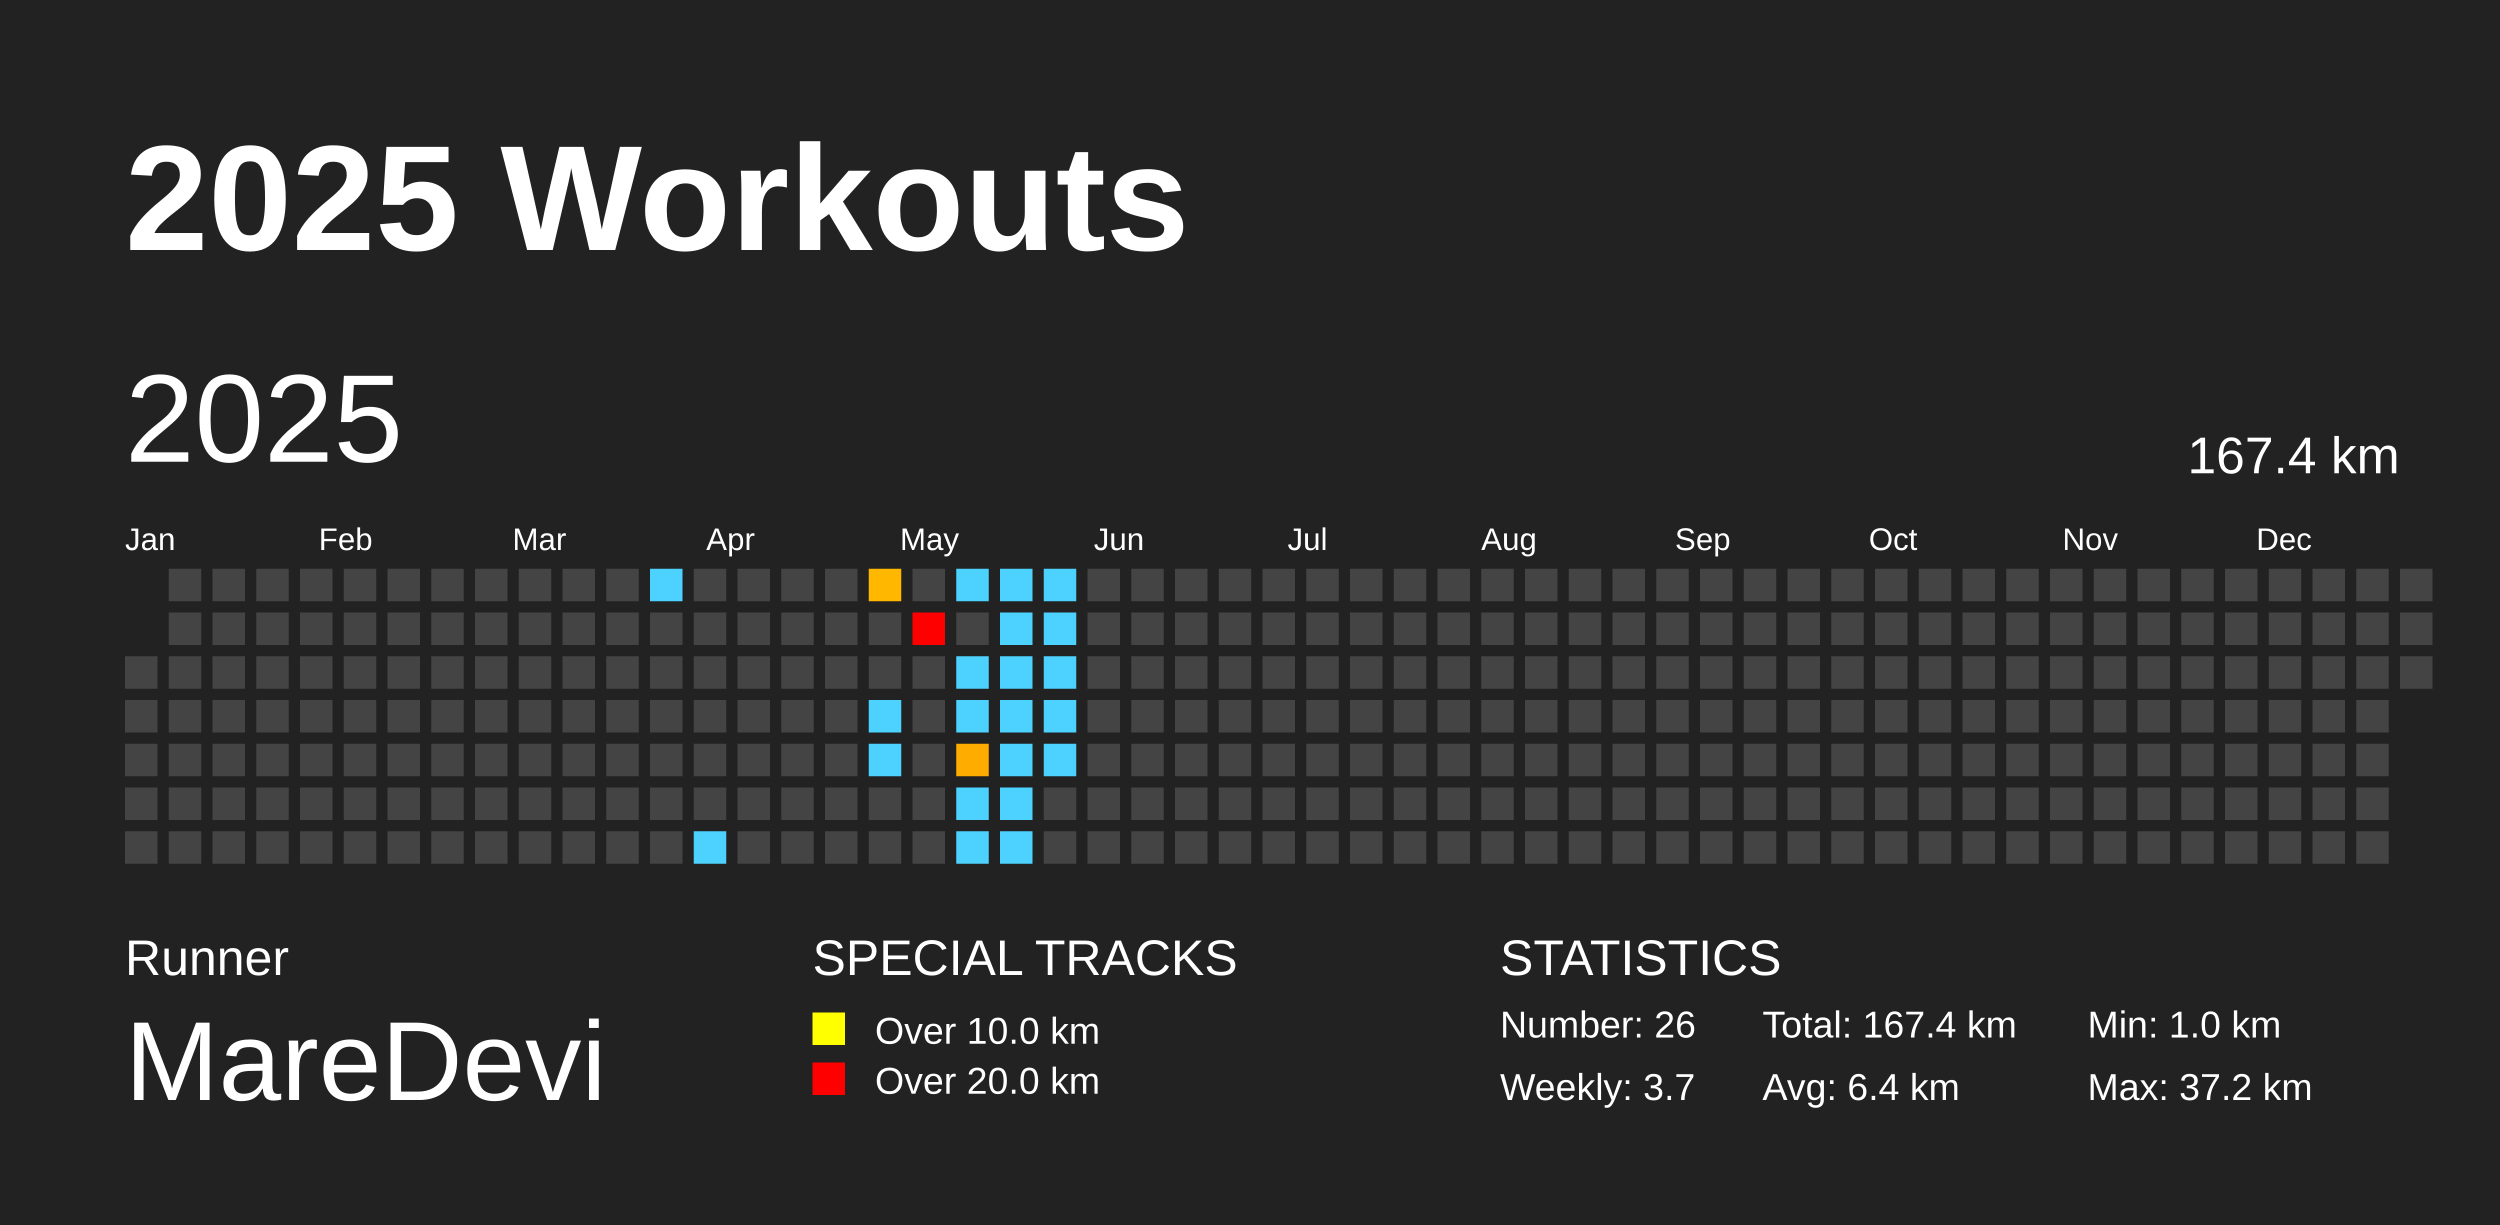
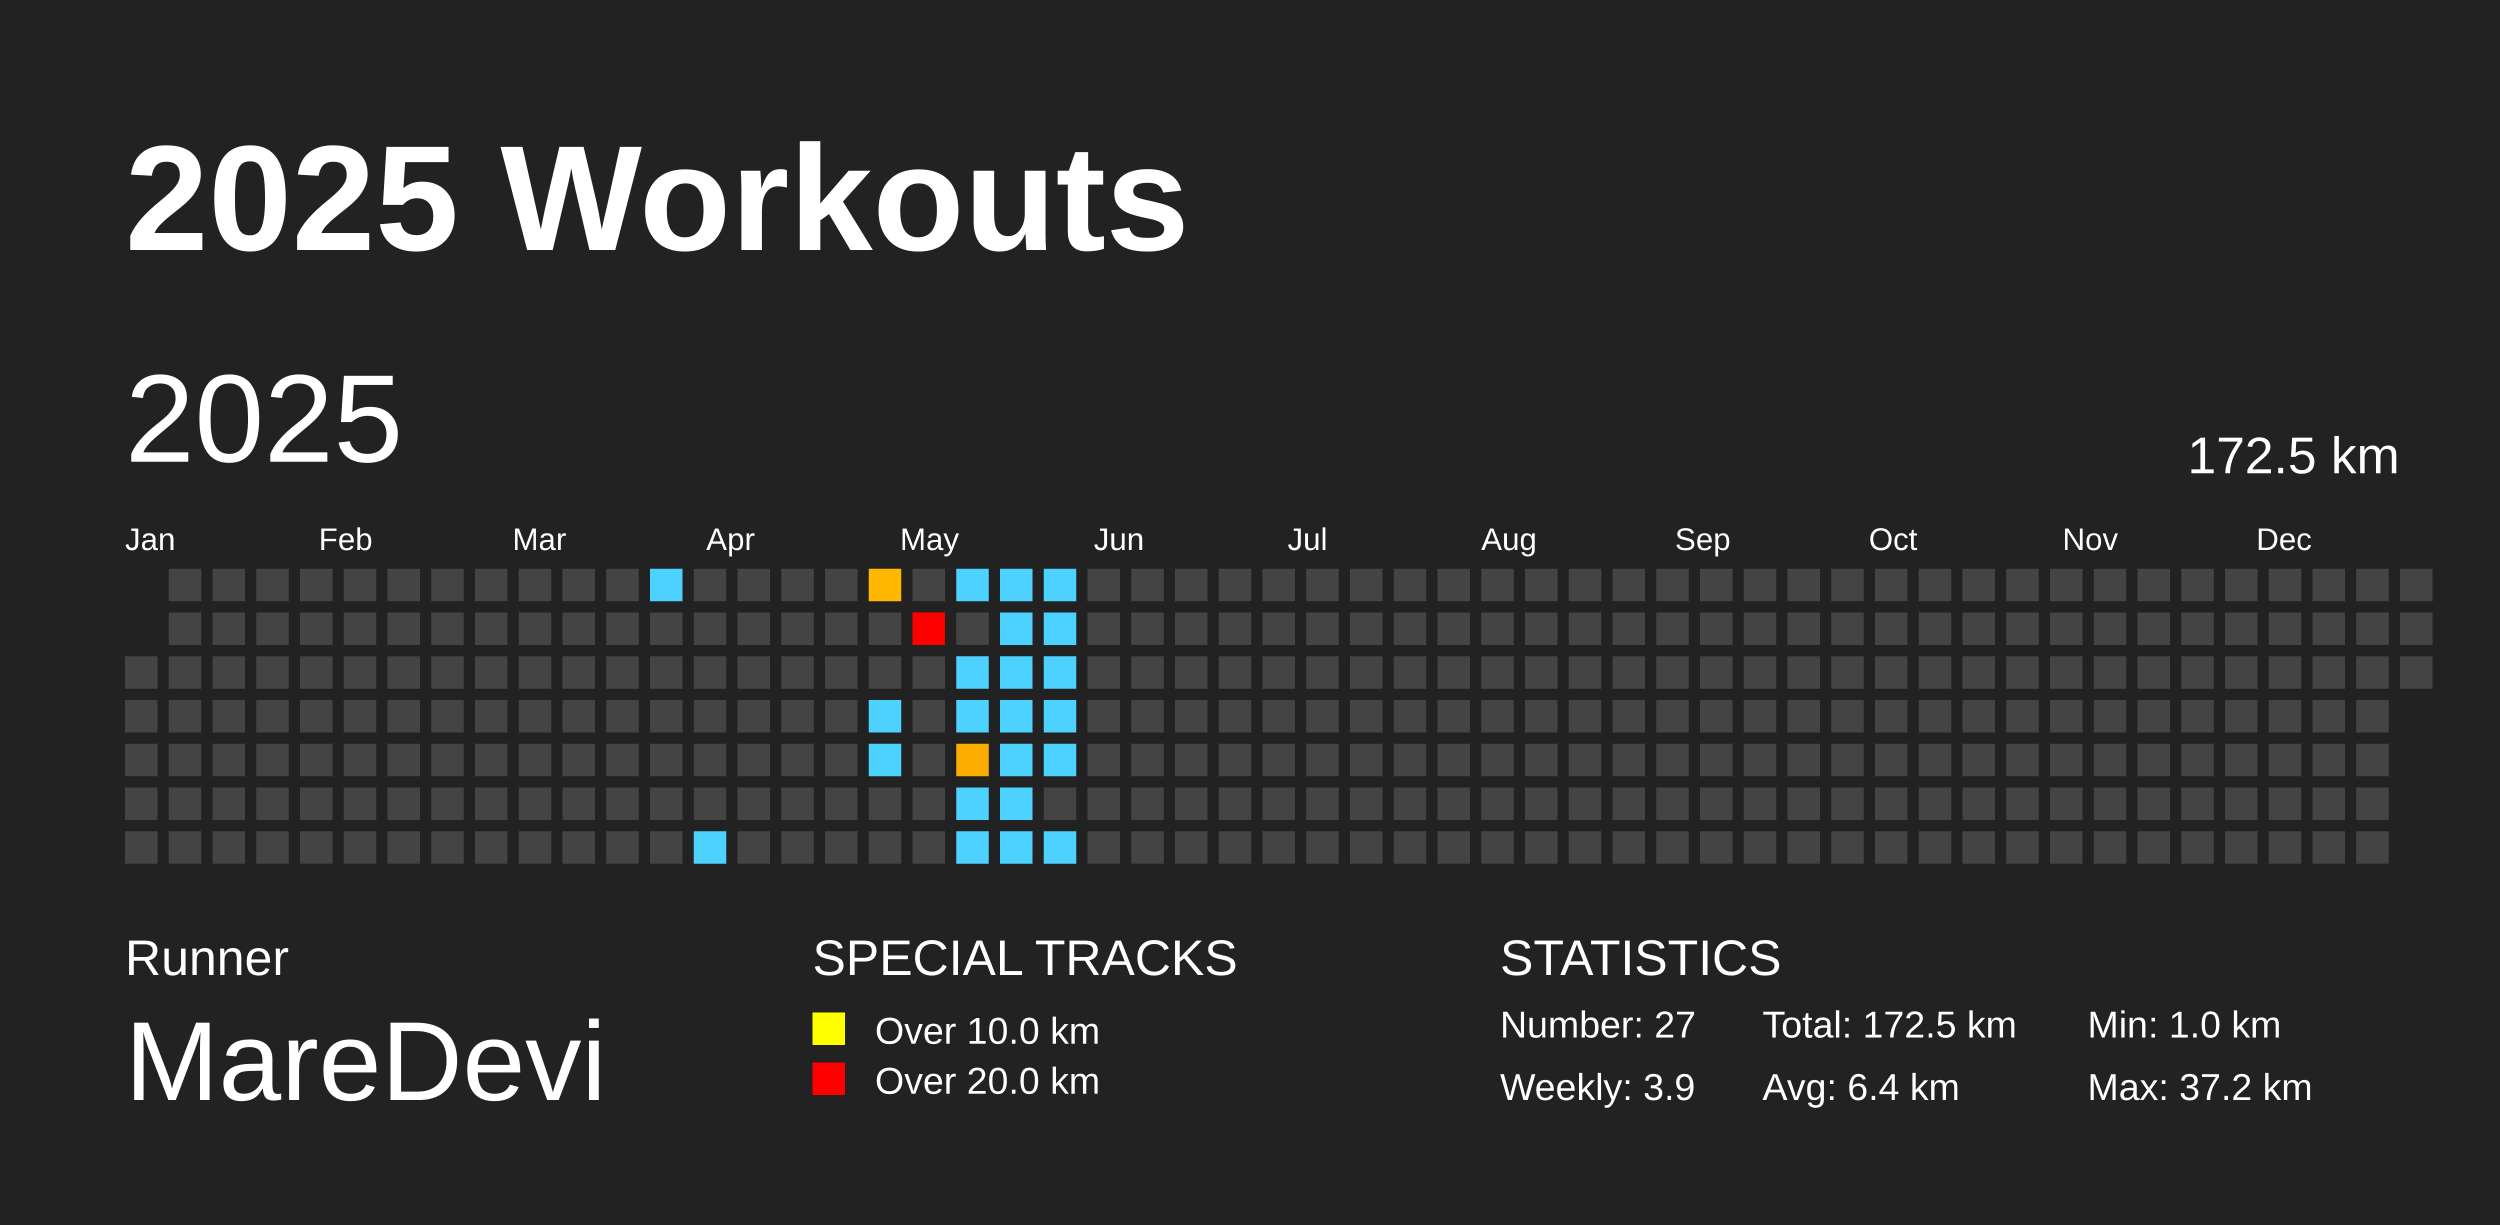
<svg xmlns="http://www.w3.org/2000/svg" baseProfile="full" height="98mm" version="1.1" viewBox="0,0,200,98" width="200mm">
  <defs />
  <rect fill="#222222" height="98" width="200" x="0" y="0" />
  <text fill="#FFFFFF" style="font-size:12px; font-family:Arial; font-weight:bold;" x="10" y="20">2025 Workouts</text>
  <text fill="#FFFFFF" style="font-size:4px; font-family:Arial" x="10" y="78">Runner</text>
  <text fill="#FFFFFF" style="font-size:9px; font-family:Arial" x="10" y="88">MareDevi</text>
  <text fill="#FFFFFF" style="font-size:4px; font-family:Arial" x="65" y="78">SPECIAL TRACKS</text>
  <rect fill="yellow" height="2.6" width="2.6" x="65" y="81" />
  <text fill="#FFFFFF" style="font-size:3px; font-family:Arial" x="70" y="83.5">Over 10.0 km</text>
  <rect fill="red" height="2.6" width="2.6" x="65" y="85" />
  <text fill="#FFFFFF" style="font-size:3px; font-family:Arial" x="70" y="87.5">Over 20.0 km</text>
  <text fill="#FFFFFF" style="font-size:4px; font-family:Arial" x="120" y="78">STATISTICS</text>
-   <text fill="#FFFFFF" style="font-size:3px; font-family:Arial" x="120" y="83">Number: 26</text>
-   <text fill="#FFFFFF" style="font-size:3px; font-family:Arial" x="120" y="88">Weekly: 3.7</text>
-   <text fill="#FFFFFF" style="font-size:3px; font-family:Arial" x="141" y="83">Total: 167.4 km</text>
+   <text fill="#FFFFFF" style="font-size:3px; font-family:Arial" x="120" y="83">Number: 27</text>
+   <text fill="#FFFFFF" style="font-size:3px; font-family:Arial" x="120" y="88">Weekly: 3.9</text>
+   <text fill="#FFFFFF" style="font-size:3px; font-family:Arial" x="141" y="83">Total: 172.5 km</text>
  <text fill="#FFFFFF" style="font-size:3px; font-family:Arial" x="141" y="88">Avg: 6.4 km</text>
  <text fill="#FFFFFF" style="font-size:3px; font-family:Arial" x="167" y="83">Min: 1.0 km</text>
  <text fill="#FFFFFF" style="font-size:3px; font-family:Arial" x="167" y="88">Max: 37.2 km</text>
  <text dominant-baseline="hanging" fill="#FFFFFF" style="font-size:10.0px; font-family:Arial;" x="10" y="30">2025</text>
-   <text dominant-baseline="hanging" fill="#FFFFFF" style="font-size:4.125px; font-family:Arial;" x="175" y="35">167.4 km</text>
+   <text dominant-baseline="hanging" fill="#FFFFFF" style="font-size:4.125px; font-family:Arial;" x="175" y="35">172.5 km</text>
  <text fill="#FFFFFF" style="font-size:2.5px; font-family:Arial" x="10.0" y="44">Jan</text>
  <text fill="#FFFFFF" style="font-size:2.5px; font-family:Arial" x="25.5" y="44">Feb</text>
  <text fill="#FFFFFF" style="font-size:2.5px; font-family:Arial" x="41.0" y="44">Mar</text>
  <text fill="#FFFFFF" style="font-size:2.5px; font-family:Arial" x="56.5" y="44">Apr</text>
  <text fill="#FFFFFF" style="font-size:2.5px; font-family:Arial" x="72.0" y="44">May</text>
  <text fill="#FFFFFF" style="font-size:2.5px; font-family:Arial" x="87.5" y="44">Jun</text>
  <text fill="#FFFFFF" style="font-size:2.5px; font-family:Arial" x="103.0" y="44">Jul</text>
  <text fill="#FFFFFF" style="font-size:2.5px; font-family:Arial" x="118.5" y="44">Aug</text>
  <text fill="#FFFFFF" style="font-size:2.5px; font-family:Arial" x="134.0" y="44">Sep</text>
  <text fill="#FFFFFF" style="font-size:2.5px; font-family:Arial" x="149.5" y="44">Oct</text>
  <text fill="#FFFFFF" style="font-size:2.5px; font-family:Arial" x="165.0" y="44">Nov</text>
  <text fill="#FFFFFF" style="font-size:2.5px; font-family:Arial" x="180.5" y="44">Dec</text>
  <rect fill="#444444" height="2.6" width="2.6" x="10.0" y="52.5" />
  <rect fill="#444444" height="2.6" width="2.6" x="10.0" y="56.0" />
  <rect fill="#444444" height="2.6" width="2.6" x="10.0" y="59.5" />
  <rect fill="#444444" height="2.6" width="2.6" x="10.0" y="63.0" />
  <rect fill="#444444" height="2.6" width="2.6" x="10.0" y="66.5" />
  <rect fill="#444444" height="2.6" width="2.6" x="13.5" y="45.5" />
  <rect fill="#444444" height="2.6" width="2.6" x="13.5" y="49.0" />
  <rect fill="#444444" height="2.6" width="2.6" x="13.5" y="52.5" />
  <rect fill="#444444" height="2.6" width="2.6" x="13.5" y="56.0" />
  <rect fill="#444444" height="2.6" width="2.6" x="13.5" y="59.5" />
  <rect fill="#444444" height="2.6" width="2.6" x="13.5" y="63.0" />
  <rect fill="#444444" height="2.6" width="2.6" x="13.5" y="66.5" />
  <rect fill="#444444" height="2.6" width="2.6" x="17.0" y="45.5" />
  <rect fill="#444444" height="2.6" width="2.6" x="17.0" y="49.0" />
  <rect fill="#444444" height="2.6" width="2.6" x="17.0" y="52.5" />
  <rect fill="#444444" height="2.6" width="2.6" x="17.0" y="56.0" />
  <rect fill="#444444" height="2.6" width="2.6" x="17.0" y="59.5" />
  <rect fill="#444444" height="2.6" width="2.6" x="17.0" y="63.0" />
  <rect fill="#444444" height="2.6" width="2.6" x="17.0" y="66.5" />
  <rect fill="#444444" height="2.6" width="2.6" x="20.5" y="45.5" />
  <rect fill="#444444" height="2.6" width="2.6" x="20.5" y="49.0" />
  <rect fill="#444444" height="2.6" width="2.6" x="20.5" y="52.5" />
  <rect fill="#444444" height="2.6" width="2.6" x="20.5" y="56.0" />
  <rect fill="#444444" height="2.6" width="2.6" x="20.5" y="59.5" />
  <rect fill="#444444" height="2.6" width="2.6" x="20.5" y="63.0" />
  <rect fill="#444444" height="2.6" width="2.6" x="20.5" y="66.5" />
  <rect fill="#444444" height="2.6" width="2.6" x="24.0" y="45.5" />
  <rect fill="#444444" height="2.6" width="2.6" x="24.0" y="49.0" />
  <rect fill="#444444" height="2.6" width="2.6" x="24.0" y="52.5" />
  <rect fill="#444444" height="2.6" width="2.6" x="24.0" y="56.0" />
  <rect fill="#444444" height="2.6" width="2.6" x="24.0" y="59.5" />
  <rect fill="#444444" height="2.6" width="2.6" x="24.0" y="63.0" />
  <rect fill="#444444" height="2.6" width="2.6" x="24.0" y="66.5" />
  <rect fill="#444444" height="2.6" width="2.6" x="27.5" y="45.5" />
  <rect fill="#444444" height="2.6" width="2.6" x="27.5" y="49.0" />
  <rect fill="#444444" height="2.6" width="2.6" x="27.5" y="52.5" />
  <rect fill="#444444" height="2.6" width="2.6" x="27.5" y="56.0" />
  <rect fill="#444444" height="2.6" width="2.6" x="27.5" y="59.5" />
  <rect fill="#444444" height="2.6" width="2.6" x="27.5" y="63.0" />
  <rect fill="#444444" height="2.6" width="2.6" x="27.5" y="66.5" />
  <rect fill="#444444" height="2.6" width="2.6" x="31.0" y="45.5" />
  <rect fill="#444444" height="2.6" width="2.6" x="31.0" y="49.0" />
  <rect fill="#444444" height="2.6" width="2.6" x="31.0" y="52.5" />
  <rect fill="#444444" height="2.6" width="2.6" x="31.0" y="56.0" />
  <rect fill="#444444" height="2.6" width="2.6" x="31.0" y="59.5" />
  <rect fill="#444444" height="2.6" width="2.6" x="31.0" y="63.0" />
  <rect fill="#444444" height="2.6" width="2.6" x="31.0" y="66.5" />
  <rect fill="#444444" height="2.6" width="2.6" x="34.5" y="45.5" />
  <rect fill="#444444" height="2.6" width="2.6" x="34.5" y="49.0" />
  <rect fill="#444444" height="2.6" width="2.6" x="34.5" y="52.5" />
  <rect fill="#444444" height="2.6" width="2.6" x="34.5" y="56.0" />
  <rect fill="#444444" height="2.6" width="2.6" x="34.5" y="59.5" />
  <rect fill="#444444" height="2.6" width="2.6" x="34.5" y="63.0" />
  <rect fill="#444444" height="2.6" width="2.6" x="34.5" y="66.5" />
  <rect fill="#444444" height="2.6" width="2.6" x="38.0" y="45.5" />
  <rect fill="#444444" height="2.6" width="2.6" x="38.0" y="49.0" />
  <rect fill="#444444" height="2.6" width="2.6" x="38.0" y="52.5" />
  <rect fill="#444444" height="2.6" width="2.6" x="38.0" y="56.0" />
  <rect fill="#444444" height="2.6" width="2.6" x="38.0" y="59.5" />
  <rect fill="#444444" height="2.6" width="2.6" x="38.0" y="63.0" />
  <rect fill="#444444" height="2.6" width="2.6" x="38.0" y="66.5" />
  <rect fill="#444444" height="2.6" width="2.6" x="41.5" y="45.5" />
  <rect fill="#444444" height="2.6" width="2.6" x="41.5" y="49.0" />
  <rect fill="#444444" height="2.6" width="2.6" x="41.5" y="52.5" />
  <rect fill="#444444" height="2.6" width="2.6" x="41.5" y="56.0" />
  <rect fill="#444444" height="2.6" width="2.6" x="41.5" y="59.5" />
  <rect fill="#444444" height="2.6" width="2.6" x="41.5" y="63.0" />
  <rect fill="#444444" height="2.6" width="2.6" x="41.5" y="66.5" />
  <rect fill="#444444" height="2.6" width="2.6" x="45.0" y="45.5" />
  <rect fill="#444444" height="2.6" width="2.6" x="45.0" y="49.0" />
  <rect fill="#444444" height="2.6" width="2.6" x="45.0" y="52.5" />
  <rect fill="#444444" height="2.6" width="2.6" x="45.0" y="56.0" />
  <rect fill="#444444" height="2.6" width="2.6" x="45.0" y="59.5" />
  <rect fill="#444444" height="2.6" width="2.6" x="45.0" y="63.0" />
  <rect fill="#444444" height="2.6" width="2.6" x="45.0" y="66.5" />
  <rect fill="#444444" height="2.6" width="2.6" x="48.5" y="45.5" />
  <rect fill="#444444" height="2.6" width="2.6" x="48.5" y="49.0" />
  <rect fill="#444444" height="2.6" width="2.6" x="48.5" y="52.5" />
  <rect fill="#444444" height="2.6" width="2.6" x="48.5" y="56.0" />
  <rect fill="#444444" height="2.6" width="2.6" x="48.5" y="59.5" />
  <rect fill="#444444" height="2.6" width="2.6" x="48.5" y="63.0" />
  <rect fill="#444444" height="2.6" width="2.6" x="48.5" y="66.5" />
  <rect fill="#4dd2ff" height="2.6" width="2.6" x="52.0" y="45.5" />
  <rect fill="#444444" height="2.6" width="2.6" x="52.0" y="49.0" />
  <rect fill="#444444" height="2.6" width="2.6" x="52.0" y="52.5" />
  <rect fill="#444444" height="2.6" width="2.6" x="52.0" y="56.0" />
  <rect fill="#444444" height="2.6" width="2.6" x="52.0" y="59.5" />
  <rect fill="#444444" height="2.6" width="2.6" x="52.0" y="63.0" />
  <rect fill="#444444" height="2.6" width="2.6" x="52.0" y="66.5" />
  <rect fill="#444444" height="2.6" width="2.6" x="55.5" y="45.5" />
  <rect fill="#444444" height="2.6" width="2.6" x="55.5" y="49.0" />
  <rect fill="#444444" height="2.6" width="2.6" x="55.5" y="52.5" />
  <rect fill="#444444" height="2.6" width="2.6" x="55.5" y="56.0" />
  <rect fill="#444444" height="2.6" width="2.6" x="55.5" y="59.5" />
  <rect fill="#444444" height="2.6" width="2.6" x="55.5" y="63.0" />
  <rect fill="#4dd2ff" height="2.6" width="2.6" x="55.5" y="66.5" />
  <rect fill="#444444" height="2.6" width="2.6" x="59.0" y="45.5" />
  <rect fill="#444444" height="2.6" width="2.6" x="59.0" y="49.0" />
  <rect fill="#444444" height="2.6" width="2.6" x="59.0" y="52.5" />
  <rect fill="#444444" height="2.6" width="2.6" x="59.0" y="56.0" />
  <rect fill="#444444" height="2.6" width="2.6" x="59.0" y="59.5" />
  <rect fill="#444444" height="2.6" width="2.6" x="59.0" y="63.0" />
  <rect fill="#444444" height="2.6" width="2.6" x="59.0" y="66.5" />
  <rect fill="#444444" height="2.6" width="2.6" x="62.5" y="45.5" />
  <rect fill="#444444" height="2.6" width="2.6" x="62.5" y="49.0" />
  <rect fill="#444444" height="2.6" width="2.6" x="62.5" y="52.5" />
  <rect fill="#444444" height="2.6" width="2.6" x="62.5" y="56.0" />
  <rect fill="#444444" height="2.6" width="2.6" x="62.5" y="59.5" />
  <rect fill="#444444" height="2.6" width="2.6" x="62.5" y="63.0" />
  <rect fill="#444444" height="2.6" width="2.6" x="62.5" y="66.5" />
  <rect fill="#444444" height="2.6" width="2.6" x="66.0" y="45.5" />
  <rect fill="#444444" height="2.6" width="2.6" x="66.0" y="49.0" />
  <rect fill="#444444" height="2.6" width="2.6" x="66.0" y="52.5" />
  <rect fill="#444444" height="2.6" width="2.6" x="66.0" y="56.0" />
  <rect fill="#444444" height="2.6" width="2.6" x="66.0" y="59.5" />
  <rect fill="#444444" height="2.6" width="2.6" x="66.0" y="63.0" />
  <rect fill="#444444" height="2.6" width="2.6" x="66.0" y="66.5" />
  <rect fill="#ffb700" height="2.6" width="2.6" x="69.5" y="45.5" />
  <rect fill="#444444" height="2.6" width="2.6" x="69.5" y="49.0" />
  <rect fill="#444444" height="2.6" width="2.6" x="69.5" y="52.5" />
  <rect fill="#4dd2ff" height="2.6" width="2.6" x="69.5" y="56.0" />
  <rect fill="#4dd2ff" height="2.6" width="2.6" x="69.5" y="59.5" />
  <rect fill="#444444" height="2.6" width="2.6" x="69.5" y="63.0" />
  <rect fill="#444444" height="2.6" width="2.6" x="69.5" y="66.5" />
  <rect fill="#444444" height="2.6" width="2.6" x="73.0" y="45.5" />
  <rect fill="red" height="2.6" width="2.6" x="73.0" y="49.0" />
  <rect fill="#444444" height="2.6" width="2.6" x="73.0" y="52.5" />
  <rect fill="#444444" height="2.6" width="2.6" x="73.0" y="56.0" />
  <rect fill="#444444" height="2.6" width="2.6" x="73.0" y="59.5" />
  <rect fill="#444444" height="2.6" width="2.6" x="73.0" y="63.0" />
  <rect fill="#444444" height="2.6" width="2.6" x="73.0" y="66.5" />
  <rect fill="#4dd2ff" height="2.6" width="2.6" x="76.5" y="45.5" />
  <rect fill="#444444" height="2.6" width="2.6" x="76.5" y="49.0" />
  <rect fill="#4dd2ff" height="2.6" width="2.6" x="76.5" y="52.5" />
  <rect fill="#4dd2ff" height="2.6" width="2.6" x="76.5" y="56.0" />
  <rect fill="#ffac00" height="2.6" width="2.6" x="76.5" y="59.5" />
  <rect fill="#4dd2ff" height="2.6" width="2.6" x="76.5" y="63.0" />
  <rect fill="#4dd2ff" height="2.6" width="2.6" x="76.5" y="66.5" />
  <rect fill="#4dd2ff" height="2.6" width="2.6" x="80.0" y="45.5" />
  <rect fill="#4dd2ff" height="2.6" width="2.6" x="80.0" y="49.0" />
  <rect fill="#4dd2ff" height="2.6" width="2.6" x="80.0" y="52.5" />
  <rect fill="#4dd2ff" height="2.6" width="2.6" x="80.0" y="56.0" />
  <rect fill="#4dd2ff" height="2.6" width="2.6" x="80.0" y="59.5" />
  <rect fill="#4dd2ff" height="2.6" width="2.6" x="80.0" y="63.0" />
  <rect fill="#4dd2ff" height="2.6" width="2.6" x="80.0" y="66.5" />
  <rect fill="#4dd2ff" height="2.6" width="2.6" x="83.5" y="45.5" />
  <rect fill="#4dd2ff" height="2.6" width="2.6" x="83.5" y="49.0" />
  <rect fill="#4dd2ff" height="2.6" width="2.6" x="83.5" y="52.5" />
  <rect fill="#4dd2ff" height="2.6" width="2.6" x="83.5" y="56.0" />
  <rect fill="#4dd2ff" height="2.6" width="2.6" x="83.5" y="59.5" />
  <rect fill="#444444" height="2.6" width="2.6" x="83.5" y="63.0" />
-   <rect fill="#444444" height="2.6" width="2.6" x="83.5" y="66.5" />
+   <rect fill="#4dd2ff" height="2.6" width="2.6" x="83.5" y="66.5" />
  <rect fill="#444444" height="2.6" width="2.6" x="87.0" y="45.5" />
  <rect fill="#444444" height="2.6" width="2.6" x="87.0" y="49.0" />
  <rect fill="#444444" height="2.6" width="2.6" x="87.0" y="52.5" />
  <rect fill="#444444" height="2.6" width="2.6" x="87.0" y="56.0" />
  <rect fill="#444444" height="2.6" width="2.6" x="87.0" y="59.5" />
  <rect fill="#444444" height="2.6" width="2.6" x="87.0" y="63.0" />
  <rect fill="#444444" height="2.6" width="2.6" x="87.0" y="66.5" />
  <rect fill="#444444" height="2.6" width="2.6" x="90.5" y="45.5" />
  <rect fill="#444444" height="2.6" width="2.6" x="90.5" y="49.0" />
  <rect fill="#444444" height="2.6" width="2.6" x="90.5" y="52.5" />
  <rect fill="#444444" height="2.6" width="2.6" x="90.5" y="56.0" />
  <rect fill="#444444" height="2.6" width="2.6" x="90.5" y="59.5" />
  <rect fill="#444444" height="2.6" width="2.6" x="90.5" y="63.0" />
  <rect fill="#444444" height="2.6" width="2.6" x="90.5" y="66.5" />
  <rect fill="#444444" height="2.6" width="2.6" x="94.0" y="45.5" />
  <rect fill="#444444" height="2.6" width="2.6" x="94.0" y="49.0" />
  <rect fill="#444444" height="2.6" width="2.6" x="94.0" y="52.5" />
  <rect fill="#444444" height="2.6" width="2.6" x="94.0" y="56.0" />
  <rect fill="#444444" height="2.6" width="2.6" x="94.0" y="59.5" />
  <rect fill="#444444" height="2.6" width="2.6" x="94.0" y="63.0" />
  <rect fill="#444444" height="2.6" width="2.6" x="94.0" y="66.5" />
  <rect fill="#444444" height="2.6" width="2.6" x="97.5" y="45.5" />
  <rect fill="#444444" height="2.6" width="2.6" x="97.5" y="49.0" />
  <rect fill="#444444" height="2.6" width="2.6" x="97.5" y="52.5" />
  <rect fill="#444444" height="2.6" width="2.6" x="97.5" y="56.0" />
  <rect fill="#444444" height="2.6" width="2.6" x="97.5" y="59.5" />
  <rect fill="#444444" height="2.6" width="2.6" x="97.5" y="63.0" />
  <rect fill="#444444" height="2.6" width="2.6" x="97.5" y="66.5" />
  <rect fill="#444444" height="2.6" width="2.6" x="101.0" y="45.5" />
  <rect fill="#444444" height="2.6" width="2.6" x="101.0" y="49.0" />
  <rect fill="#444444" height="2.6" width="2.6" x="101.0" y="52.5" />
  <rect fill="#444444" height="2.6" width="2.6" x="101.0" y="56.0" />
  <rect fill="#444444" height="2.6" width="2.6" x="101.0" y="59.5" />
  <rect fill="#444444" height="2.6" width="2.6" x="101.0" y="63.0" />
  <rect fill="#444444" height="2.6" width="2.6" x="101.0" y="66.5" />
  <rect fill="#444444" height="2.6" width="2.6" x="104.5" y="45.5" />
  <rect fill="#444444" height="2.6" width="2.6" x="104.5" y="49.0" />
  <rect fill="#444444" height="2.6" width="2.6" x="104.5" y="52.5" />
  <rect fill="#444444" height="2.6" width="2.6" x="104.5" y="56.0" />
  <rect fill="#444444" height="2.6" width="2.6" x="104.5" y="59.5" />
  <rect fill="#444444" height="2.6" width="2.6" x="104.5" y="63.0" />
  <rect fill="#444444" height="2.6" width="2.6" x="104.5" y="66.5" />
  <rect fill="#444444" height="2.6" width="2.6" x="108.0" y="45.5" />
  <rect fill="#444444" height="2.6" width="2.6" x="108.0" y="49.0" />
  <rect fill="#444444" height="2.6" width="2.6" x="108.0" y="52.5" />
  <rect fill="#444444" height="2.6" width="2.6" x="108.0" y="56.0" />
  <rect fill="#444444" height="2.6" width="2.6" x="108.0" y="59.5" />
  <rect fill="#444444" height="2.6" width="2.6" x="108.0" y="63.0" />
  <rect fill="#444444" height="2.6" width="2.6" x="108.0" y="66.5" />
  <rect fill="#444444" height="2.6" width="2.6" x="111.5" y="45.5" />
  <rect fill="#444444" height="2.6" width="2.6" x="111.5" y="49.0" />
  <rect fill="#444444" height="2.6" width="2.6" x="111.5" y="52.5" />
  <rect fill="#444444" height="2.6" width="2.6" x="111.5" y="56.0" />
  <rect fill="#444444" height="2.6" width="2.6" x="111.5" y="59.5" />
  <rect fill="#444444" height="2.6" width="2.6" x="111.5" y="63.0" />
  <rect fill="#444444" height="2.6" width="2.6" x="111.5" y="66.5" />
  <rect fill="#444444" height="2.6" width="2.6" x="115.0" y="45.5" />
  <rect fill="#444444" height="2.6" width="2.6" x="115.0" y="49.0" />
  <rect fill="#444444" height="2.6" width="2.6" x="115.0" y="52.5" />
  <rect fill="#444444" height="2.6" width="2.6" x="115.0" y="56.0" />
  <rect fill="#444444" height="2.6" width="2.6" x="115.0" y="59.5" />
  <rect fill="#444444" height="2.6" width="2.6" x="115.0" y="63.0" />
  <rect fill="#444444" height="2.6" width="2.6" x="115.0" y="66.5" />
  <rect fill="#444444" height="2.6" width="2.6" x="118.5" y="45.5" />
  <rect fill="#444444" height="2.6" width="2.6" x="118.5" y="49.0" />
  <rect fill="#444444" height="2.6" width="2.6" x="118.5" y="52.5" />
  <rect fill="#444444" height="2.6" width="2.6" x="118.5" y="56.0" />
  <rect fill="#444444" height="2.6" width="2.6" x="118.5" y="59.5" />
  <rect fill="#444444" height="2.6" width="2.6" x="118.5" y="63.0" />
  <rect fill="#444444" height="2.6" width="2.6" x="118.5" y="66.5" />
  <rect fill="#444444" height="2.6" width="2.6" x="122.0" y="45.5" />
  <rect fill="#444444" height="2.6" width="2.6" x="122.0" y="49.0" />
  <rect fill="#444444" height="2.6" width="2.6" x="122.0" y="52.5" />
  <rect fill="#444444" height="2.6" width="2.6" x="122.0" y="56.0" />
  <rect fill="#444444" height="2.6" width="2.6" x="122.0" y="59.5" />
  <rect fill="#444444" height="2.6" width="2.6" x="122.0" y="63.0" />
  <rect fill="#444444" height="2.6" width="2.6" x="122.0" y="66.5" />
  <rect fill="#444444" height="2.6" width="2.6" x="125.5" y="45.5" />
  <rect fill="#444444" height="2.6" width="2.6" x="125.5" y="49.0" />
  <rect fill="#444444" height="2.6" width="2.6" x="125.5" y="52.5" />
  <rect fill="#444444" height="2.6" width="2.6" x="125.5" y="56.0" />
  <rect fill="#444444" height="2.6" width="2.6" x="125.5" y="59.5" />
  <rect fill="#444444" height="2.6" width="2.6" x="125.5" y="63.0" />
  <rect fill="#444444" height="2.6" width="2.6" x="125.5" y="66.5" />
  <rect fill="#444444" height="2.6" width="2.6" x="129.0" y="45.5" />
  <rect fill="#444444" height="2.6" width="2.6" x="129.0" y="49.0" />
  <rect fill="#444444" height="2.6" width="2.6" x="129.0" y="52.5" />
  <rect fill="#444444" height="2.6" width="2.6" x="129.0" y="56.0" />
  <rect fill="#444444" height="2.6" width="2.6" x="129.0" y="59.5" />
  <rect fill="#444444" height="2.6" width="2.6" x="129.0" y="63.0" />
  <rect fill="#444444" height="2.6" width="2.6" x="129.0" y="66.5" />
  <rect fill="#444444" height="2.6" width="2.6" x="132.5" y="45.5" />
  <rect fill="#444444" height="2.6" width="2.6" x="132.5" y="49.0" />
  <rect fill="#444444" height="2.6" width="2.6" x="132.5" y="52.5" />
  <rect fill="#444444" height="2.6" width="2.6" x="132.5" y="56.0" />
  <rect fill="#444444" height="2.6" width="2.6" x="132.5" y="59.5" />
  <rect fill="#444444" height="2.6" width="2.6" x="132.5" y="63.0" />
  <rect fill="#444444" height="2.6" width="2.6" x="132.5" y="66.5" />
  <rect fill="#444444" height="2.6" width="2.6" x="136.0" y="45.5" />
  <rect fill="#444444" height="2.6" width="2.6" x="136.0" y="49.0" />
  <rect fill="#444444" height="2.6" width="2.6" x="136.0" y="52.5" />
  <rect fill="#444444" height="2.6" width="2.6" x="136.0" y="56.0" />
  <rect fill="#444444" height="2.6" width="2.6" x="136.0" y="59.5" />
  <rect fill="#444444" height="2.6" width="2.6" x="136.0" y="63.0" />
  <rect fill="#444444" height="2.6" width="2.6" x="136.0" y="66.5" />
  <rect fill="#444444" height="2.6" width="2.6" x="139.5" y="45.5" />
  <rect fill="#444444" height="2.6" width="2.6" x="139.5" y="49.0" />
  <rect fill="#444444" height="2.6" width="2.6" x="139.5" y="52.5" />
  <rect fill="#444444" height="2.6" width="2.6" x="139.5" y="56.0" />
  <rect fill="#444444" height="2.6" width="2.6" x="139.5" y="59.5" />
  <rect fill="#444444" height="2.6" width="2.6" x="139.5" y="63.0" />
  <rect fill="#444444" height="2.6" width="2.6" x="139.5" y="66.5" />
  <rect fill="#444444" height="2.6" width="2.6" x="143.0" y="45.5" />
  <rect fill="#444444" height="2.6" width="2.6" x="143.0" y="49.0" />
  <rect fill="#444444" height="2.6" width="2.6" x="143.0" y="52.5" />
  <rect fill="#444444" height="2.6" width="2.6" x="143.0" y="56.0" />
  <rect fill="#444444" height="2.6" width="2.6" x="143.0" y="59.5" />
  <rect fill="#444444" height="2.6" width="2.6" x="143.0" y="63.0" />
  <rect fill="#444444" height="2.6" width="2.6" x="143.0" y="66.5" />
  <rect fill="#444444" height="2.6" width="2.6" x="146.5" y="45.5" />
  <rect fill="#444444" height="2.6" width="2.6" x="146.5" y="49.0" />
  <rect fill="#444444" height="2.6" width="2.6" x="146.5" y="52.5" />
  <rect fill="#444444" height="2.6" width="2.6" x="146.5" y="56.0" />
  <rect fill="#444444" height="2.6" width="2.6" x="146.5" y="59.5" />
  <rect fill="#444444" height="2.6" width="2.6" x="146.5" y="63.0" />
  <rect fill="#444444" height="2.6" width="2.6" x="146.5" y="66.5" />
  <rect fill="#444444" height="2.6" width="2.6" x="150.0" y="45.5" />
  <rect fill="#444444" height="2.6" width="2.6" x="150.0" y="49.0" />
  <rect fill="#444444" height="2.6" width="2.6" x="150.0" y="52.5" />
  <rect fill="#444444" height="2.6" width="2.6" x="150.0" y="56.0" />
  <rect fill="#444444" height="2.6" width="2.6" x="150.0" y="59.5" />
  <rect fill="#444444" height="2.6" width="2.6" x="150.0" y="63.0" />
  <rect fill="#444444" height="2.6" width="2.6" x="150.0" y="66.5" />
  <rect fill="#444444" height="2.6" width="2.6" x="153.5" y="45.5" />
  <rect fill="#444444" height="2.6" width="2.6" x="153.5" y="49.0" />
  <rect fill="#444444" height="2.6" width="2.6" x="153.5" y="52.5" />
  <rect fill="#444444" height="2.6" width="2.6" x="153.5" y="56.0" />
  <rect fill="#444444" height="2.6" width="2.6" x="153.5" y="59.5" />
  <rect fill="#444444" height="2.6" width="2.6" x="153.5" y="63.0" />
  <rect fill="#444444" height="2.6" width="2.6" x="153.5" y="66.5" />
  <rect fill="#444444" height="2.6" width="2.6" x="157.0" y="45.5" />
  <rect fill="#444444" height="2.6" width="2.6" x="157.0" y="49.0" />
  <rect fill="#444444" height="2.6" width="2.6" x="157.0" y="52.5" />
  <rect fill="#444444" height="2.6" width="2.6" x="157.0" y="56.0" />
  <rect fill="#444444" height="2.6" width="2.6" x="157.0" y="59.5" />
  <rect fill="#444444" height="2.6" width="2.6" x="157.0" y="63.0" />
  <rect fill="#444444" height="2.6" width="2.6" x="157.0" y="66.5" />
  <rect fill="#444444" height="2.6" width="2.6" x="160.5" y="45.5" />
  <rect fill="#444444" height="2.6" width="2.6" x="160.5" y="49.0" />
  <rect fill="#444444" height="2.6" width="2.6" x="160.5" y="52.5" />
  <rect fill="#444444" height="2.6" width="2.6" x="160.5" y="56.0" />
  <rect fill="#444444" height="2.6" width="2.6" x="160.5" y="59.5" />
  <rect fill="#444444" height="2.6" width="2.6" x="160.5" y="63.0" />
  <rect fill="#444444" height="2.6" width="2.6" x="160.5" y="66.5" />
  <rect fill="#444444" height="2.6" width="2.6" x="164.0" y="45.5" />
  <rect fill="#444444" height="2.6" width="2.6" x="164.0" y="49.0" />
  <rect fill="#444444" height="2.6" width="2.6" x="164.0" y="52.5" />
  <rect fill="#444444" height="2.6" width="2.6" x="164.0" y="56.0" />
  <rect fill="#444444" height="2.6" width="2.6" x="164.0" y="59.5" />
  <rect fill="#444444" height="2.6" width="2.6" x="164.0" y="63.0" />
  <rect fill="#444444" height="2.6" width="2.6" x="164.0" y="66.5" />
  <rect fill="#444444" height="2.6" width="2.6" x="167.5" y="45.5" />
  <rect fill="#444444" height="2.6" width="2.6" x="167.5" y="49.0" />
  <rect fill="#444444" height="2.6" width="2.6" x="167.5" y="52.5" />
  <rect fill="#444444" height="2.6" width="2.6" x="167.5" y="56.0" />
  <rect fill="#444444" height="2.6" width="2.6" x="167.5" y="59.5" />
  <rect fill="#444444" height="2.6" width="2.6" x="167.5" y="63.0" />
  <rect fill="#444444" height="2.6" width="2.6" x="167.5" y="66.5" />
  <rect fill="#444444" height="2.6" width="2.6" x="171.0" y="45.5" />
  <rect fill="#444444" height="2.6" width="2.6" x="171.0" y="49.0" />
  <rect fill="#444444" height="2.6" width="2.6" x="171.0" y="52.5" />
  <rect fill="#444444" height="2.6" width="2.6" x="171.0" y="56.0" />
  <rect fill="#444444" height="2.6" width="2.6" x="171.0" y="59.5" />
  <rect fill="#444444" height="2.6" width="2.6" x="171.0" y="63.0" />
  <rect fill="#444444" height="2.6" width="2.6" x="171.0" y="66.5" />
  <rect fill="#444444" height="2.6" width="2.6" x="174.5" y="45.5" />
  <rect fill="#444444" height="2.6" width="2.6" x="174.5" y="49.0" />
  <rect fill="#444444" height="2.6" width="2.6" x="174.5" y="52.5" />
  <rect fill="#444444" height="2.6" width="2.6" x="174.5" y="56.0" />
  <rect fill="#444444" height="2.6" width="2.6" x="174.5" y="59.5" />
  <rect fill="#444444" height="2.6" width="2.6" x="174.5" y="63.0" />
  <rect fill="#444444" height="2.6" width="2.6" x="174.5" y="66.5" />
  <rect fill="#444444" height="2.6" width="2.6" x="178.0" y="45.5" />
  <rect fill="#444444" height="2.6" width="2.6" x="178.0" y="49.0" />
  <rect fill="#444444" height="2.6" width="2.6" x="178.0" y="52.5" />
  <rect fill="#444444" height="2.6" width="2.6" x="178.0" y="56.0" />
  <rect fill="#444444" height="2.6" width="2.6" x="178.0" y="59.5" />
  <rect fill="#444444" height="2.6" width="2.6" x="178.0" y="63.0" />
  <rect fill="#444444" height="2.6" width="2.6" x="178.0" y="66.5" />
  <rect fill="#444444" height="2.6" width="2.6" x="181.5" y="45.5" />
  <rect fill="#444444" height="2.6" width="2.6" x="181.5" y="49.0" />
  <rect fill="#444444" height="2.6" width="2.6" x="181.5" y="52.5" />
  <rect fill="#444444" height="2.6" width="2.6" x="181.5" y="56.0" />
  <rect fill="#444444" height="2.6" width="2.6" x="181.5" y="59.5" />
  <rect fill="#444444" height="2.6" width="2.6" x="181.5" y="63.0" />
  <rect fill="#444444" height="2.6" width="2.6" x="181.5" y="66.5" />
  <rect fill="#444444" height="2.6" width="2.6" x="185.0" y="45.5" />
  <rect fill="#444444" height="2.6" width="2.6" x="185.0" y="49.0" />
  <rect fill="#444444" height="2.6" width="2.6" x="185.0" y="52.5" />
  <rect fill="#444444" height="2.6" width="2.6" x="185.0" y="56.0" />
  <rect fill="#444444" height="2.6" width="2.6" x="185.0" y="59.5" />
  <rect fill="#444444" height="2.6" width="2.6" x="185.0" y="63.0" />
  <rect fill="#444444" height="2.6" width="2.6" x="185.0" y="66.5" />
  <rect fill="#444444" height="2.6" width="2.6" x="188.5" y="45.5" />
  <rect fill="#444444" height="2.6" width="2.6" x="188.5" y="49.0" />
  <rect fill="#444444" height="2.6" width="2.6" x="188.5" y="52.5" />
  <rect fill="#444444" height="2.6" width="2.6" x="188.5" y="56.0" />
  <rect fill="#444444" height="2.6" width="2.6" x="188.5" y="59.5" />
  <rect fill="#444444" height="2.6" width="2.6" x="188.5" y="63.0" />
  <rect fill="#444444" height="2.6" width="2.6" x="188.5" y="66.5" />
  <rect fill="#444444" height="2.6" width="2.6" x="192.0" y="45.5" />
  <rect fill="#444444" height="2.6" width="2.6" x="192.0" y="49.0" />
  <rect fill="#444444" height="2.6" width="2.6" x="192.0" y="52.5" />
</svg>
